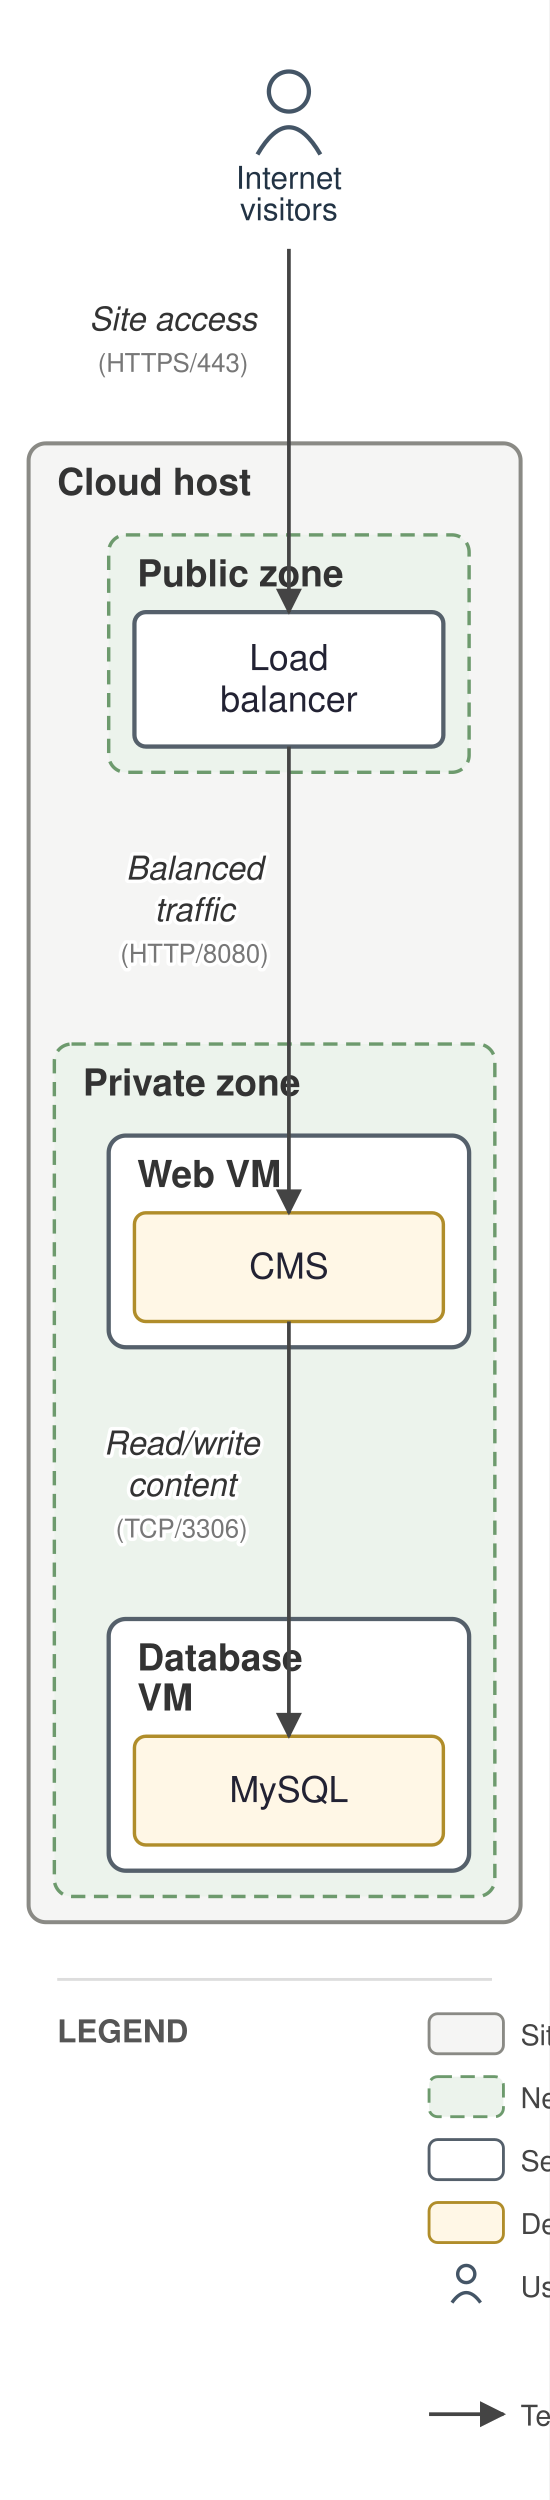
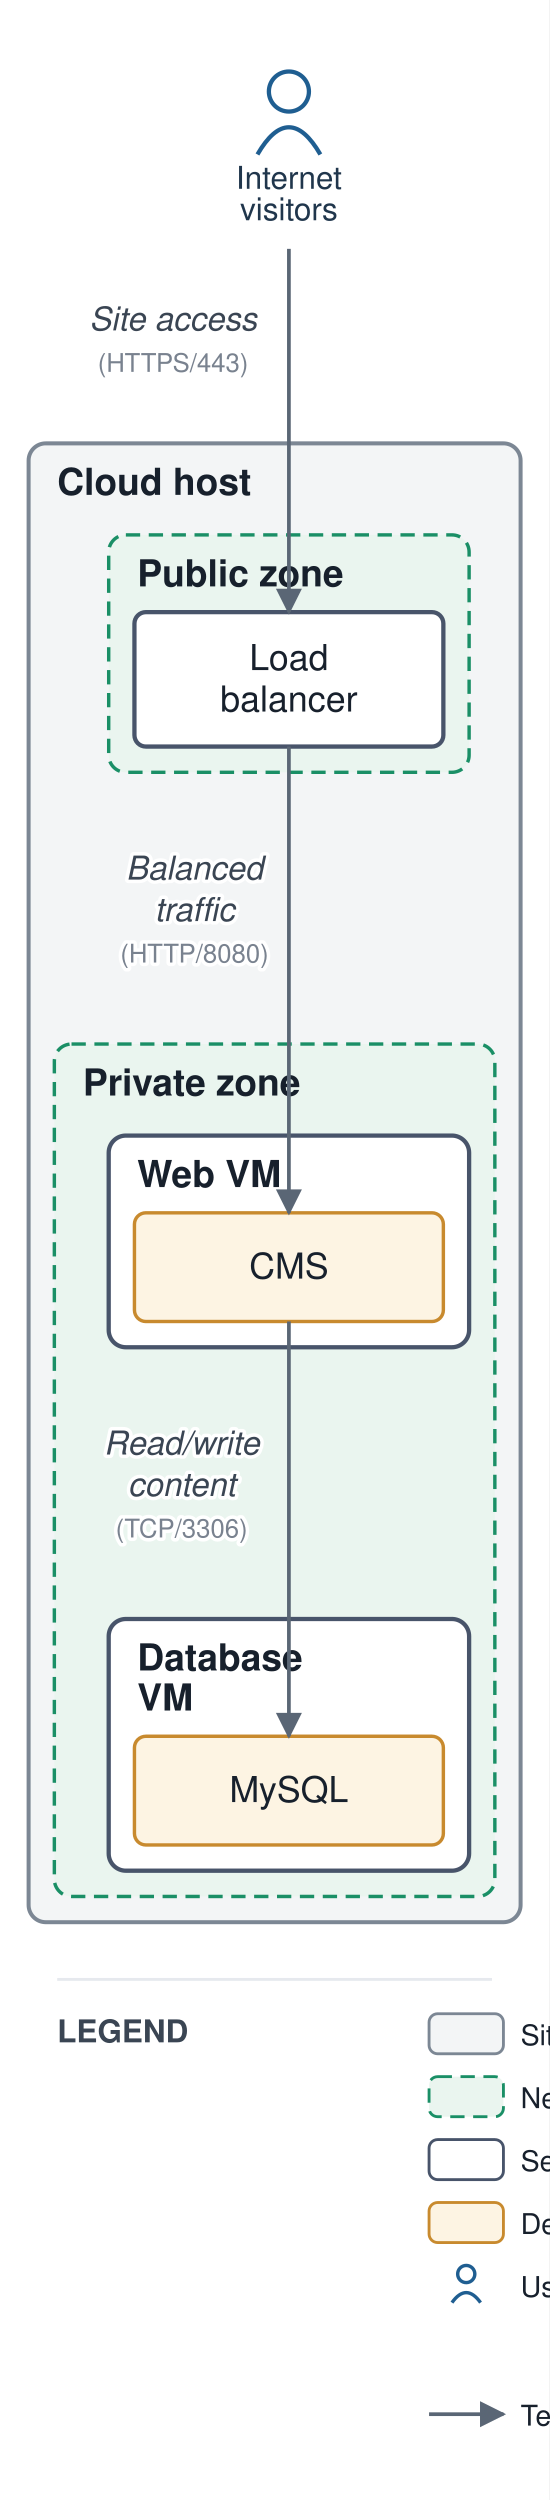
<svg xmlns="http://www.w3.org/2000/svg" viewBox="0 0 192 874" font-family="Helvetica,Arial,sans-serif">
  <defs>
    <marker id="arr" viewBox="0 0 10 10" refX="9" refY="5" markerWidth="7" markerHeight="7" orient="auto-start-reverse">
-       <path d="M0,0 L10,5 L0,10 z" fill="#444444" />
+       <path d="M0,0 L10,5 L0,10 z" fill="#5a6675" />
    </marker>
  </defs>
-   <rect width="192" height="874" fill="white" />
-   <rect x="10" y="155" width="172" height="517" rx="6" fill="#f5f5f4" stroke="#8a8a85" stroke-width="1.4" />
-   <text x="20" y="173" font-size="13" font-weight="bold" fill="#333">Cloud host</text>
-   <rect x="38" y="187" width="126" height="83" rx="6" fill="#ecf3ec" stroke="#6d9a6d" stroke-width="1.2" stroke-dasharray="5 3" />
-   <text x="48" y="205" font-size="13" font-weight="bold" fill="#333">Public zone</text>
-   <rect x="19" y="365" width="154" height="298" rx="6" fill="#ecf3ec" stroke="#6d9a6d" stroke-width="1.2" stroke-dasharray="5 3" />
-   <text x="29" y="383" font-size="13" font-weight="bold" fill="#333">Private zone</text>
-   <rect x="38" y="397" width="126" height="74" rx="6" fill="#ffffff" stroke="#55606b" stroke-width="1.5" />
-   <text x="48" y="415" font-size="13" font-weight="bold" fill="#333">Web VM</text>
-   <rect x="38" y="566" width="126" height="88" rx="6" fill="#ffffff" stroke="#55606b" stroke-width="1.5" />
-   <text x="48" y="584" font-size="13" font-weight="bold" fill="#333">Database</text>
-   <text x="48" y="598" font-size="13" font-weight="bold" fill="#333">VM</text>
-   <rect x="47" y="214" width="108" height="47" rx="4" fill="#ffffff" stroke="#55606b" stroke-width="1.5" />
-   <text x="101" y="234.25" font-size="12.5" text-anchor="middle" fill="#222233">Load</text>
-   <text x="101" y="248.75" font-size="12.5" text-anchor="middle" fill="#222233">balancer</text>
-   <rect x="47" y="424" width="108" height="38" rx="4" fill="#fff7e6" stroke="#b08d2a" stroke-width="1.2" />
-   <text x="101" y="447" font-size="12.5" text-anchor="middle" fill="#222233">CMS</text>
-   <rect x="47" y="607" width="108" height="38" rx="4" fill="#fff7e6" stroke="#b08d2a" stroke-width="1.2" />
-   <text x="101" y="630" font-size="12.5" text-anchor="middle" fill="#222233">MySQL</text>
-   <circle cx="101" cy="32" r="7" fill="none" stroke="#445566" stroke-width="1.5" />
-   <path d="M 90 54 q 11 -19 22 0" fill="none" stroke="#445566" stroke-width="1.5" />
-   <text x="101" y="66" font-size="11" text-anchor="middle" fill="#223344">Internet</text>
-   <text x="101" y="77" font-size="11" text-anchor="middle" fill="#223344">visitors</text>
-   <path d="M 101 87 L 101 214" fill="none" stroke="#444444" stroke-width="1.3" marker-end="url(#arr)" />
-   <text x="60.5" y="115.5" font-size="11.5" text-anchor="middle" fill="#333" font-style="italic" stroke="white" stroke-width="2.5" paint-order="stroke" stroke-linejoin="round">Site access</text>
-   <text x="60.5" y="130" font-size="9" text-anchor="middle" fill="#777" stroke="white" stroke-width="2.5" paint-order="stroke" stroke-linejoin="round">(HTTPS/443)</text>
-   <path d="M 101 261 L 101 424" fill="none" stroke="#444444" stroke-width="1.3" marker-end="url(#arr)" />
-   <text x="68" y="307.5" font-size="11.5" text-anchor="middle" fill="#333" font-style="italic" stroke="white" stroke-width="2.5" paint-order="stroke" stroke-linejoin="round">Balanced</text>
-   <text x="68" y="322" font-size="11.5" text-anchor="middle" fill="#333" font-style="italic" stroke="white" stroke-width="2.5" paint-order="stroke" stroke-linejoin="round">traffic</text>
-   <text x="68" y="336.5" font-size="9" text-anchor="middle" fill="#777" stroke="white" stroke-width="2.5" paint-order="stroke" stroke-linejoin="round">(HTTP/8080)</text>
-   <path d="M 101 462 L 101 607" fill="none" stroke="#444444" stroke-width="1.3" marker-end="url(#arr)" />
-   <text x="63.5" y="508.5" font-size="11.5" text-anchor="middle" fill="#333" font-style="italic" stroke="white" stroke-width="2.5" paint-order="stroke" stroke-linejoin="round">Read/write</text>
-   <text x="63.5" y="523" font-size="11.5" text-anchor="middle" fill="#333" font-style="italic" stroke="white" stroke-width="2.5" paint-order="stroke" stroke-linejoin="round">content</text>
-   <text x="63.5" y="537.5" font-size="9" text-anchor="middle" fill="#777" stroke="white" stroke-width="2.5" paint-order="stroke" stroke-linejoin="round">(TCP/3306)</text>
-   <line x1="20" y1="692" x2="172" y2="692" stroke="#ddd" stroke-width="1" />
-   <text x="20" y="714" font-size="11" font-weight="bold" fill="#555">LEGEND</text>
-   <rect x="150" y="704" width="26" height="14" rx="3" fill="#f5f5f4" stroke="#8a8a85" />
-   <text x="182" y="715" font-size="10" fill="#444">Site / data center</text>
-   <rect x="150" y="726" width="26" height="14" rx="3" fill="#ecf3ec" stroke="#6d9a6d" stroke-dasharray="5 3" />
-   <text x="182" y="737" font-size="10" fill="#444">Network zone</text>
-   <rect x="150" y="748" width="26" height="14" rx="3" fill="#ffffff" stroke="#55606b" />
-   <text x="182" y="759" font-size="10" fill="#444">Server / VM</text>
-   <rect x="150" y="770" width="26" height="14" rx="3" fill="#fff7e6" stroke="#b08d2a" />
-   <text x="182" y="781" font-size="10" fill="#444">Deployed application</text>
-   <circle cx="163" cy="795" r="3" fill="none" stroke="#445566" stroke-width="1.2" />
-   <path d="M 158 805 q 5 -7 10 0" fill="none" stroke="#445566" stroke-width="1.2" />
-   <text x="182" y="803" font-size="10" fill="#444">User / consumer</text>
-   <line x1="150" y1="844" x2="176" y2="844" stroke="#444444" stroke-width="1.3" marker-end="url(#arr)" />
-   <text x="182" y="848" font-size="10" fill="#444">Technical flow (protocol, port)</text>
+   <rect width="192" height="874" fill="#ffffff" />
+   <rect x="10" y="155" width="172" height="517" rx="6" fill="#f3f5f6" stroke="#7c8794" stroke-width="1.4" />
+   <text x="20" y="173" font-size="13" font-weight="bold" fill="#17202c">Cloud host</text>
+   <rect x="38" y="187" width="126" height="83" rx="6" fill="#eaf5ef" stroke="#1a8f66" stroke-width="1.2" stroke-dasharray="5 3" />
+   <text x="48" y="205" font-size="13" font-weight="bold" fill="#17202c">Public zone</text>
+   <rect x="19" y="365" width="154" height="298" rx="6" fill="#eaf5ef" stroke="#1a8f66" stroke-width="1.2" stroke-dasharray="5 3" />
+   <text x="29" y="383" font-size="13" font-weight="bold" fill="#17202c">Private zone</text>
+   <rect x="38" y="397" width="126" height="74" rx="6" fill="#ffffff" stroke="#48546a" stroke-width="1.5" />
+   <text x="48" y="415" font-size="13" font-weight="bold" fill="#17202c">Web VM</text>
+   <rect x="38" y="566" width="126" height="88" rx="6" fill="#ffffff" stroke="#48546a" stroke-width="1.5" />
+   <text x="48" y="584" font-size="13" font-weight="bold" fill="#17202c">Database</text>
+   <text x="48" y="598" font-size="13" font-weight="bold" fill="#17202c">VM</text>
+   <rect x="47" y="214" width="108" height="47" rx="4" fill="#ffffff" stroke="#48546a" stroke-width="1.5" />
+   <text x="101" y="234.25" font-size="12.5" text-anchor="middle" fill="#17202c">Load</text>
+   <text x="101" y="248.75" font-size="12.5" text-anchor="middle" fill="#17202c">balancer</text>
+   <rect x="47" y="424" width="108" height="38" rx="4" fill="#fdf4e3" stroke="#c88a2e" stroke-width="1.2" />
+   <text x="101" y="447" font-size="12.5" text-anchor="middle" fill="#17202c">CMS</text>
+   <rect x="47" y="607" width="108" height="38" rx="4" fill="#fdf4e3" stroke="#c88a2e" stroke-width="1.2" />
+   <text x="101" y="630" font-size="12.5" text-anchor="middle" fill="#17202c">MySQL</text>
+   <circle cx="101" cy="32" r="7" fill="none" stroke="#1f5e91" stroke-width="1.5" />
+   <path d="M 90 54 q 11 -19 22 0" fill="none" stroke="#1f5e91" stroke-width="1.5" />
+   <text x="101" y="66" font-size="11" text-anchor="middle" fill="#20364c">Internet</text>
+   <text x="101" y="77" font-size="11" text-anchor="middle" fill="#20364c">visitors</text>
+   <path d="M 101 87 L 101 214" fill="none" stroke="#5a6675" stroke-width="1.3" marker-end="url(#arr)" />
+   <text x="60.5" y="115.5" font-size="11.5" text-anchor="middle" fill="#3a4553" font-style="italic" stroke="#ffffff" stroke-width="2.5" paint-order="stroke" stroke-linejoin="round">Site access</text>
+   <text x="60.5" y="130" font-size="9" text-anchor="middle" fill="#79828f" stroke="#ffffff" stroke-width="2.5" paint-order="stroke" stroke-linejoin="round">(HTTPS/443)</text>
+   <path d="M 101 261 L 101 424" fill="none" stroke="#5a6675" stroke-width="1.3" marker-end="url(#arr)" />
+   <text x="68" y="307.5" font-size="11.5" text-anchor="middle" fill="#3a4553" font-style="italic" stroke="#ffffff" stroke-width="2.5" paint-order="stroke" stroke-linejoin="round">Balanced</text>
+   <text x="68" y="322" font-size="11.5" text-anchor="middle" fill="#3a4553" font-style="italic" stroke="#ffffff" stroke-width="2.5" paint-order="stroke" stroke-linejoin="round">traffic</text>
+   <text x="68" y="336.5" font-size="9" text-anchor="middle" fill="#79828f" stroke="#ffffff" stroke-width="2.5" paint-order="stroke" stroke-linejoin="round">(HTTP/8080)</text>
+   <path d="M 101 462 L 101 607" fill="none" stroke="#5a6675" stroke-width="1.3" marker-end="url(#arr)" />
+   <text x="63.5" y="508.5" font-size="11.5" text-anchor="middle" fill="#3a4553" font-style="italic" stroke="#ffffff" stroke-width="2.5" paint-order="stroke" stroke-linejoin="round">Read/write</text>
+   <text x="63.5" y="523" font-size="11.5" text-anchor="middle" fill="#3a4553" font-style="italic" stroke="#ffffff" stroke-width="2.5" paint-order="stroke" stroke-linejoin="round">content</text>
+   <text x="63.5" y="537.5" font-size="9" text-anchor="middle" fill="#79828f" stroke="#ffffff" stroke-width="2.5" paint-order="stroke" stroke-linejoin="round">(TCP/3306)</text>
+   <line x1="20" y1="692" x2="172" y2="692" stroke="#e6e9ee" stroke-width="1" />
+   <text x="20" y="714" font-size="11" font-weight="bold" fill="#3a4553">LEGEND</text>
+   <rect x="150" y="704" width="26" height="14" rx="3" fill="#f3f5f6" stroke="#7c8794" />
+   <text x="182" y="715" font-size="10" fill="#17202c">Site / data center</text>
+   <rect x="150" y="726" width="26" height="14" rx="3" fill="#eaf5ef" stroke="#1a8f66" stroke-dasharray="5 3" />
+   <text x="182" y="737" font-size="10" fill="#17202c">Network zone</text>
+   <rect x="150" y="748" width="26" height="14" rx="3" fill="#ffffff" stroke="#48546a" />
+   <text x="182" y="759" font-size="10" fill="#17202c">Server / VM</text>
+   <rect x="150" y="770" width="26" height="14" rx="3" fill="#fdf4e3" stroke="#c88a2e" />
+   <text x="182" y="781" font-size="10" fill="#17202c">Deployed application</text>
+   <circle cx="163" cy="795" r="3" fill="none" stroke="#1f5e91" stroke-width="1.2" />
+   <path d="M 158 805 q 5 -7 10 0" fill="none" stroke="#1f5e91" stroke-width="1.2" />
+   <text x="182" y="803" font-size="10" fill="#17202c">User / consumer</text>
+   <line x1="150" y1="844" x2="176" y2="844" stroke="#5a6675" stroke-width="1.3" marker-end="url(#arr)" />
+   <text x="182" y="848" font-size="10" fill="#17202c">Technical flow (protocol, port)</text>
</svg>
